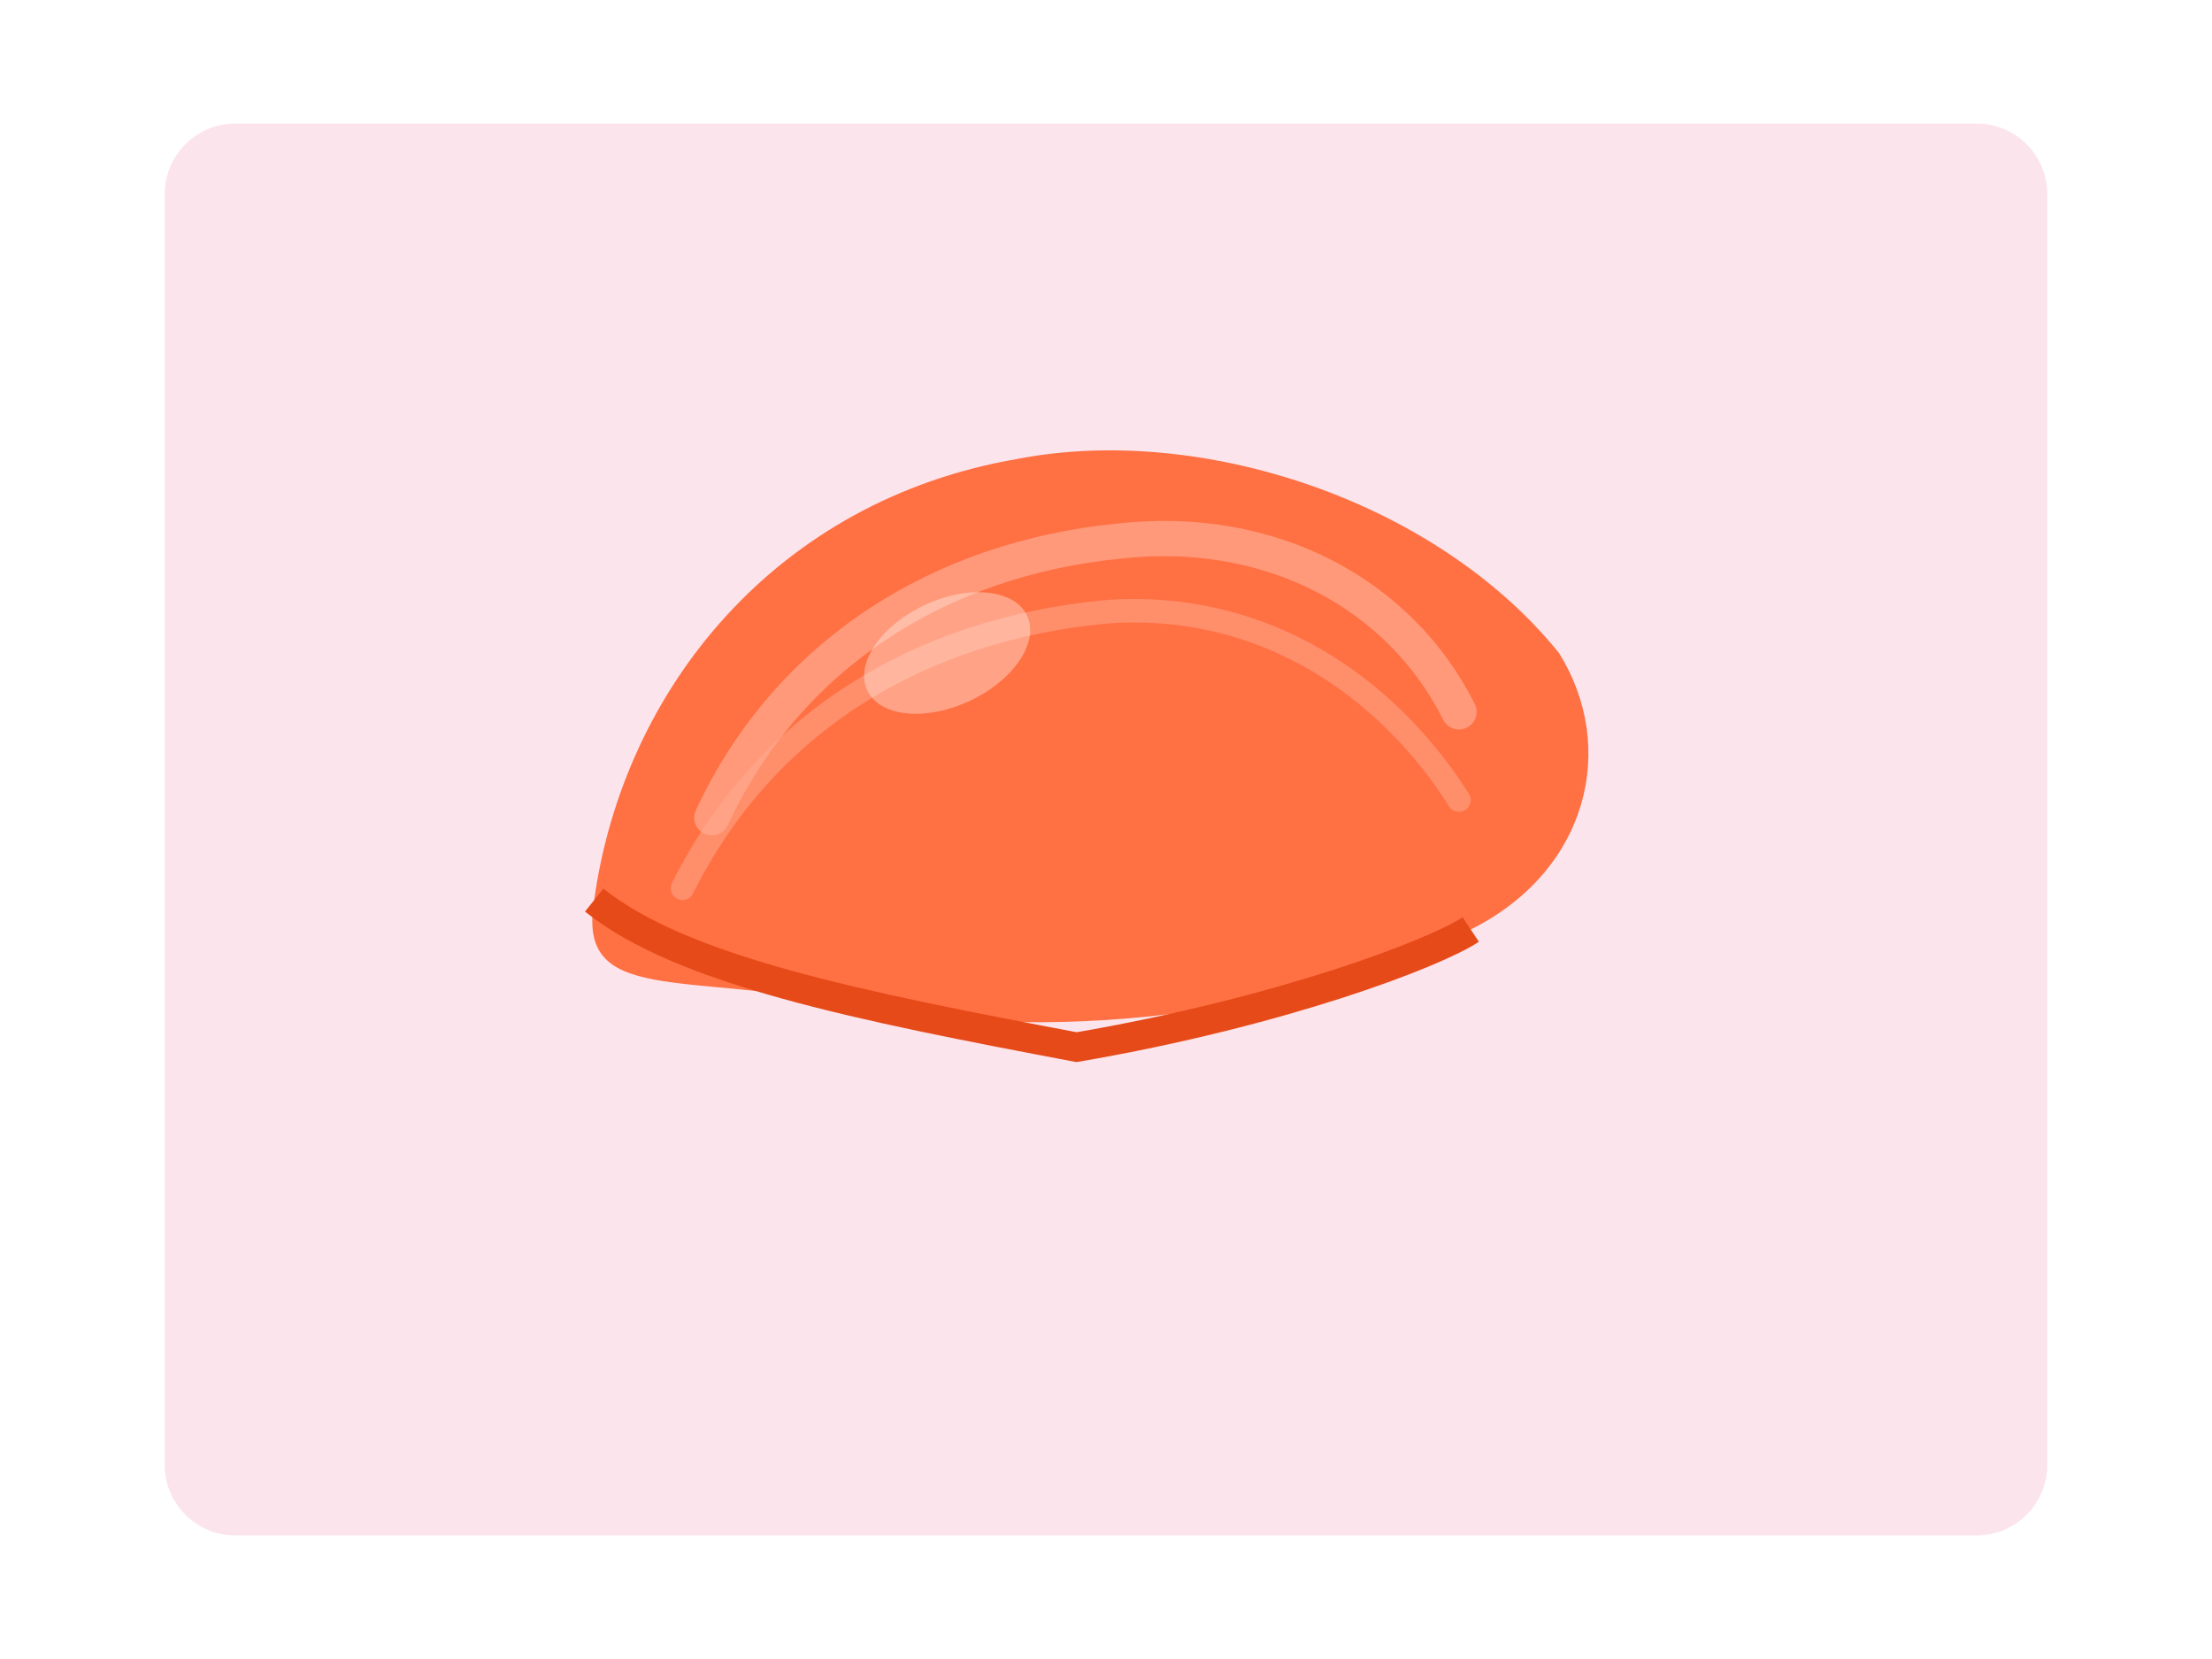
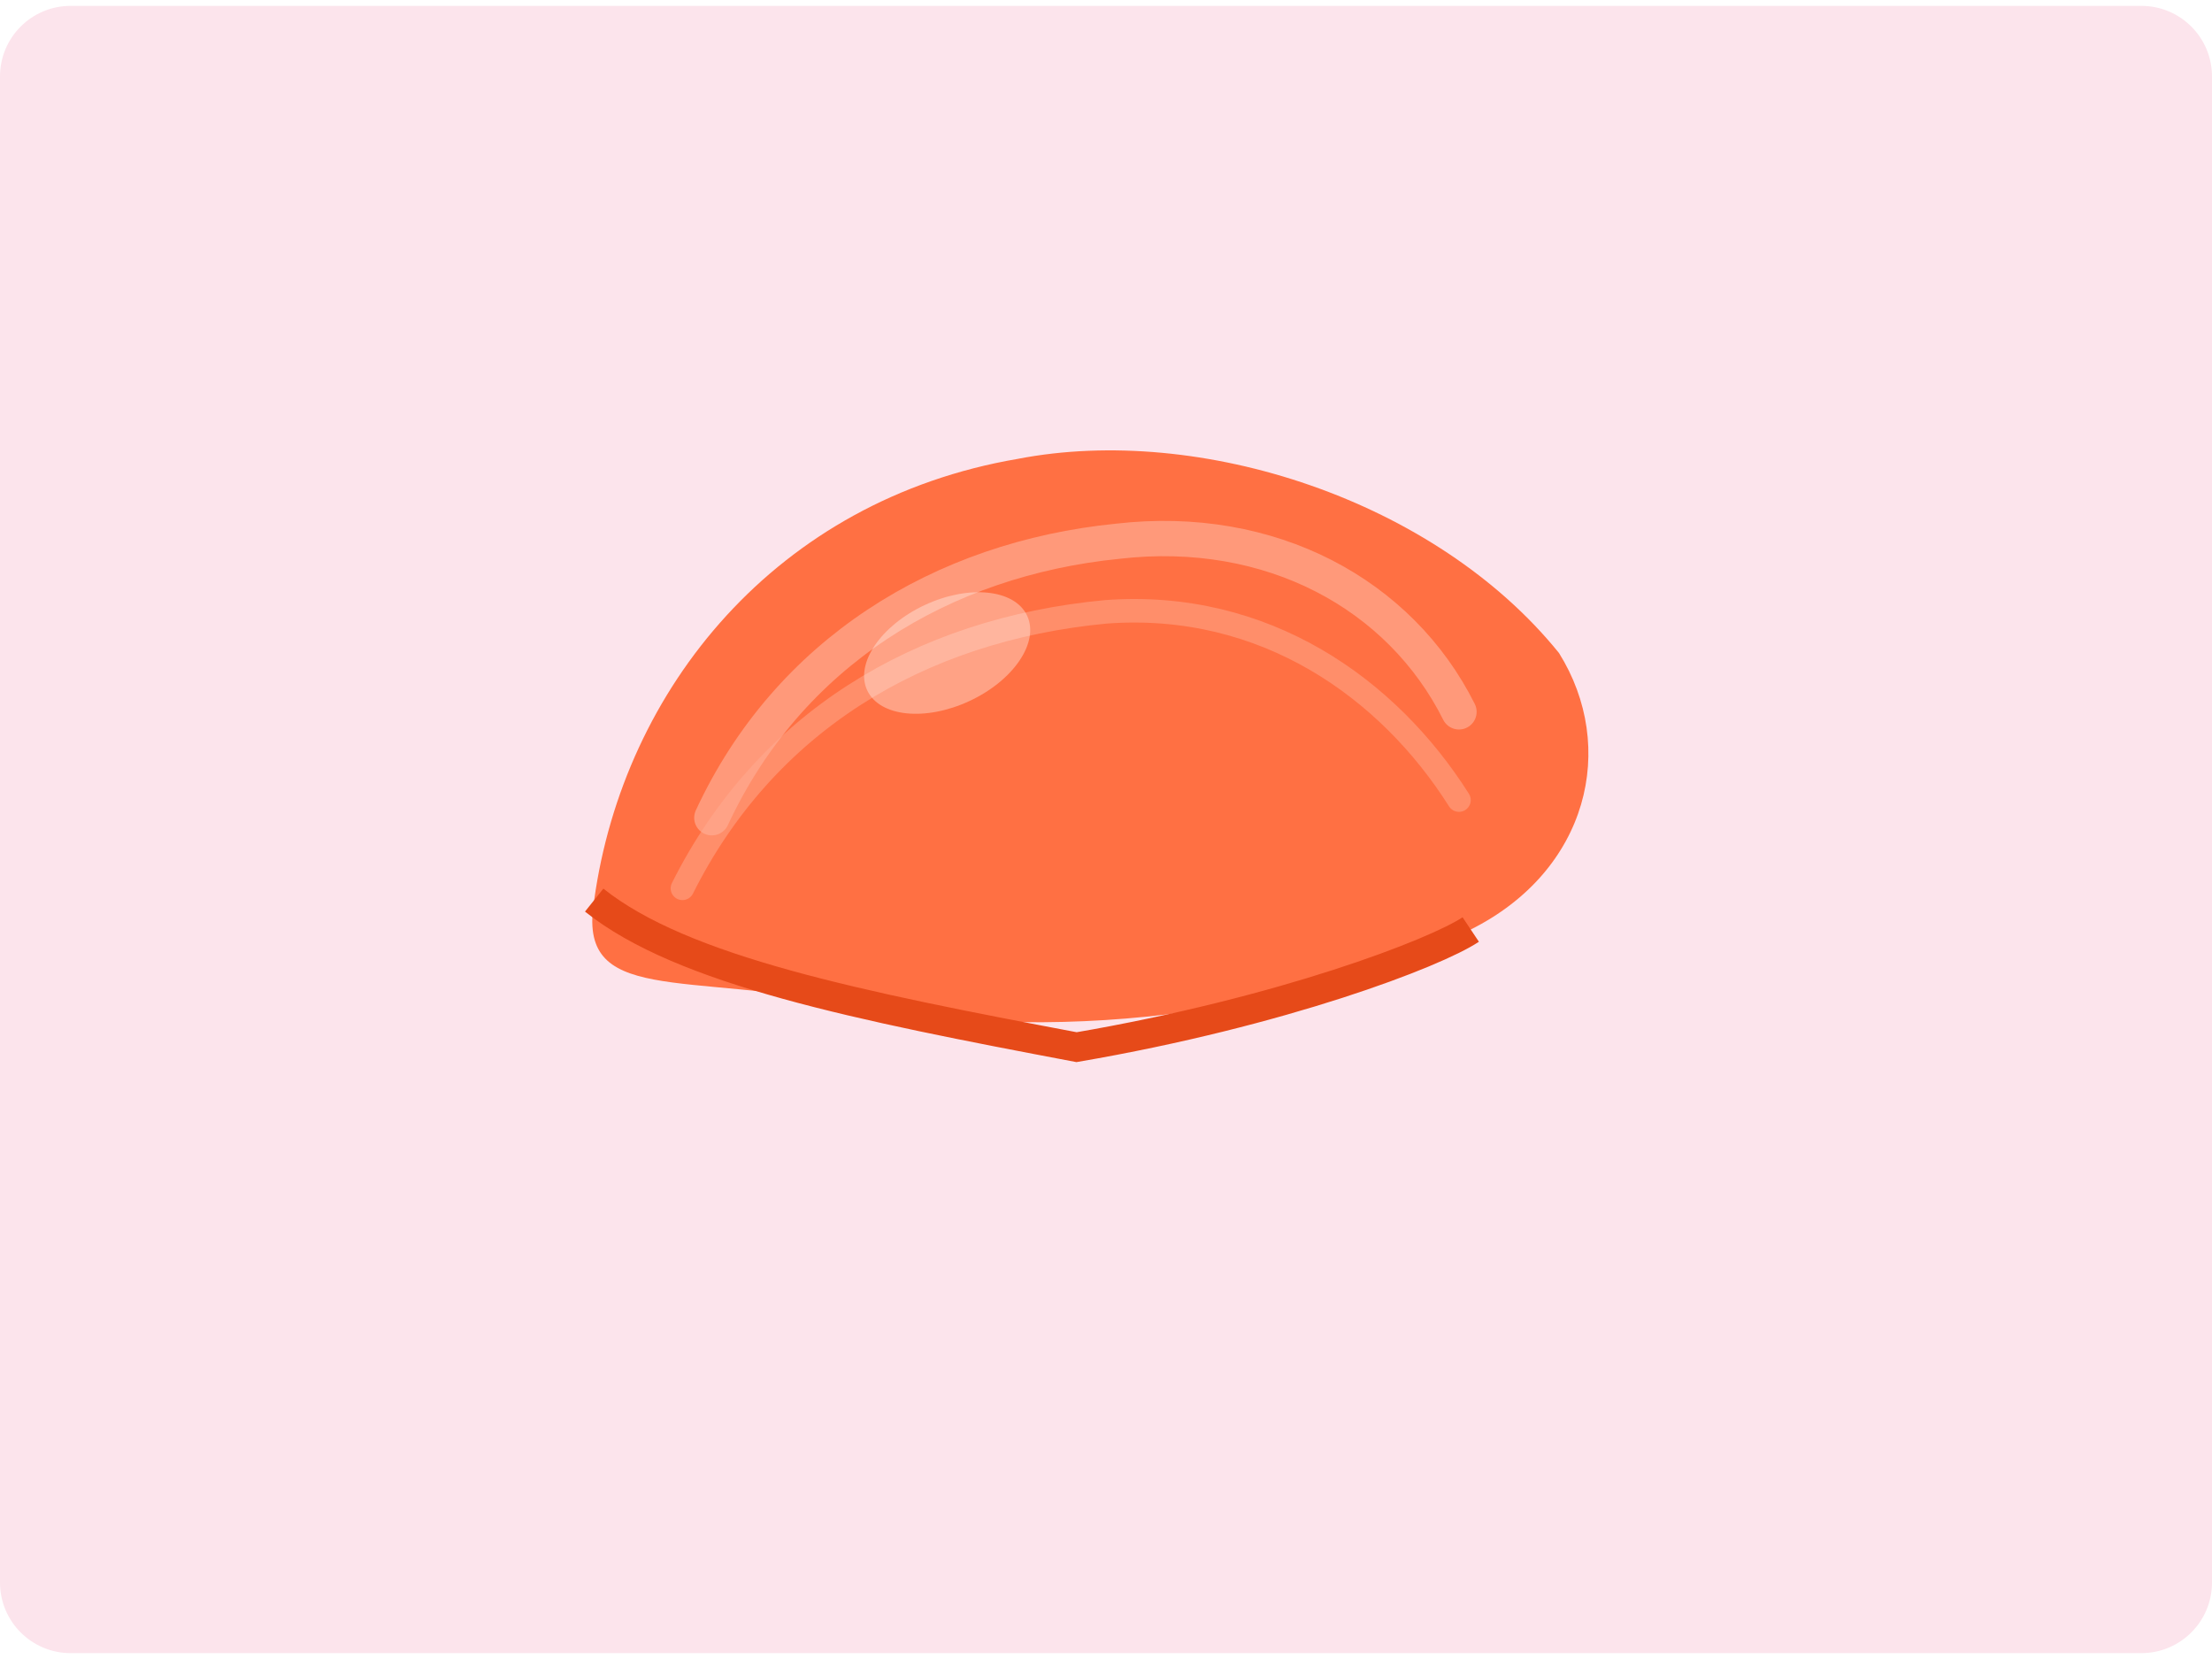
<svg xmlns="http://www.w3.org/2000/svg" width="320" height="240" viewBox="-28 -20 376 280">
-   <rect width="320" height="240" fill="#fce4ec" rx="12" />
+   <rect x="-28" y="-20" width="376" height="280" fill="#fce4ec" rx="12" />
  <path d="M73 132 C78 96 104 64 145 57 C176 51 216 64 237 90 C247 106 242 127 222 137 C196 150 154 157 118 150 C88 144 70 150 73 132 Z" fill="#ff7043" />
  <path d="M93 118 C106 90 132 74 162 71 C188 68 210 80 220 100" stroke="#ffab91" stroke-width="6" fill="none" stroke-linecap="round" opacity="0.7" />
  <path d="M88 130 C102 102 128 86 160 83 C187 81 208 96 220 115" stroke="#ffab91" stroke-width="4" fill="none" stroke-linecap="round" opacity="0.5" />
  <path d="M73 132 C88 144 118 150 155 157 C190 151 216 141 222 137" stroke="#e64a19" stroke-width="5" fill="none" />
  <ellipse cx="133" cy="90" rx="15" ry="9" fill="rgba(255,255,255,0.35)" transform="rotate(-25,133,90)" />
</svg>
